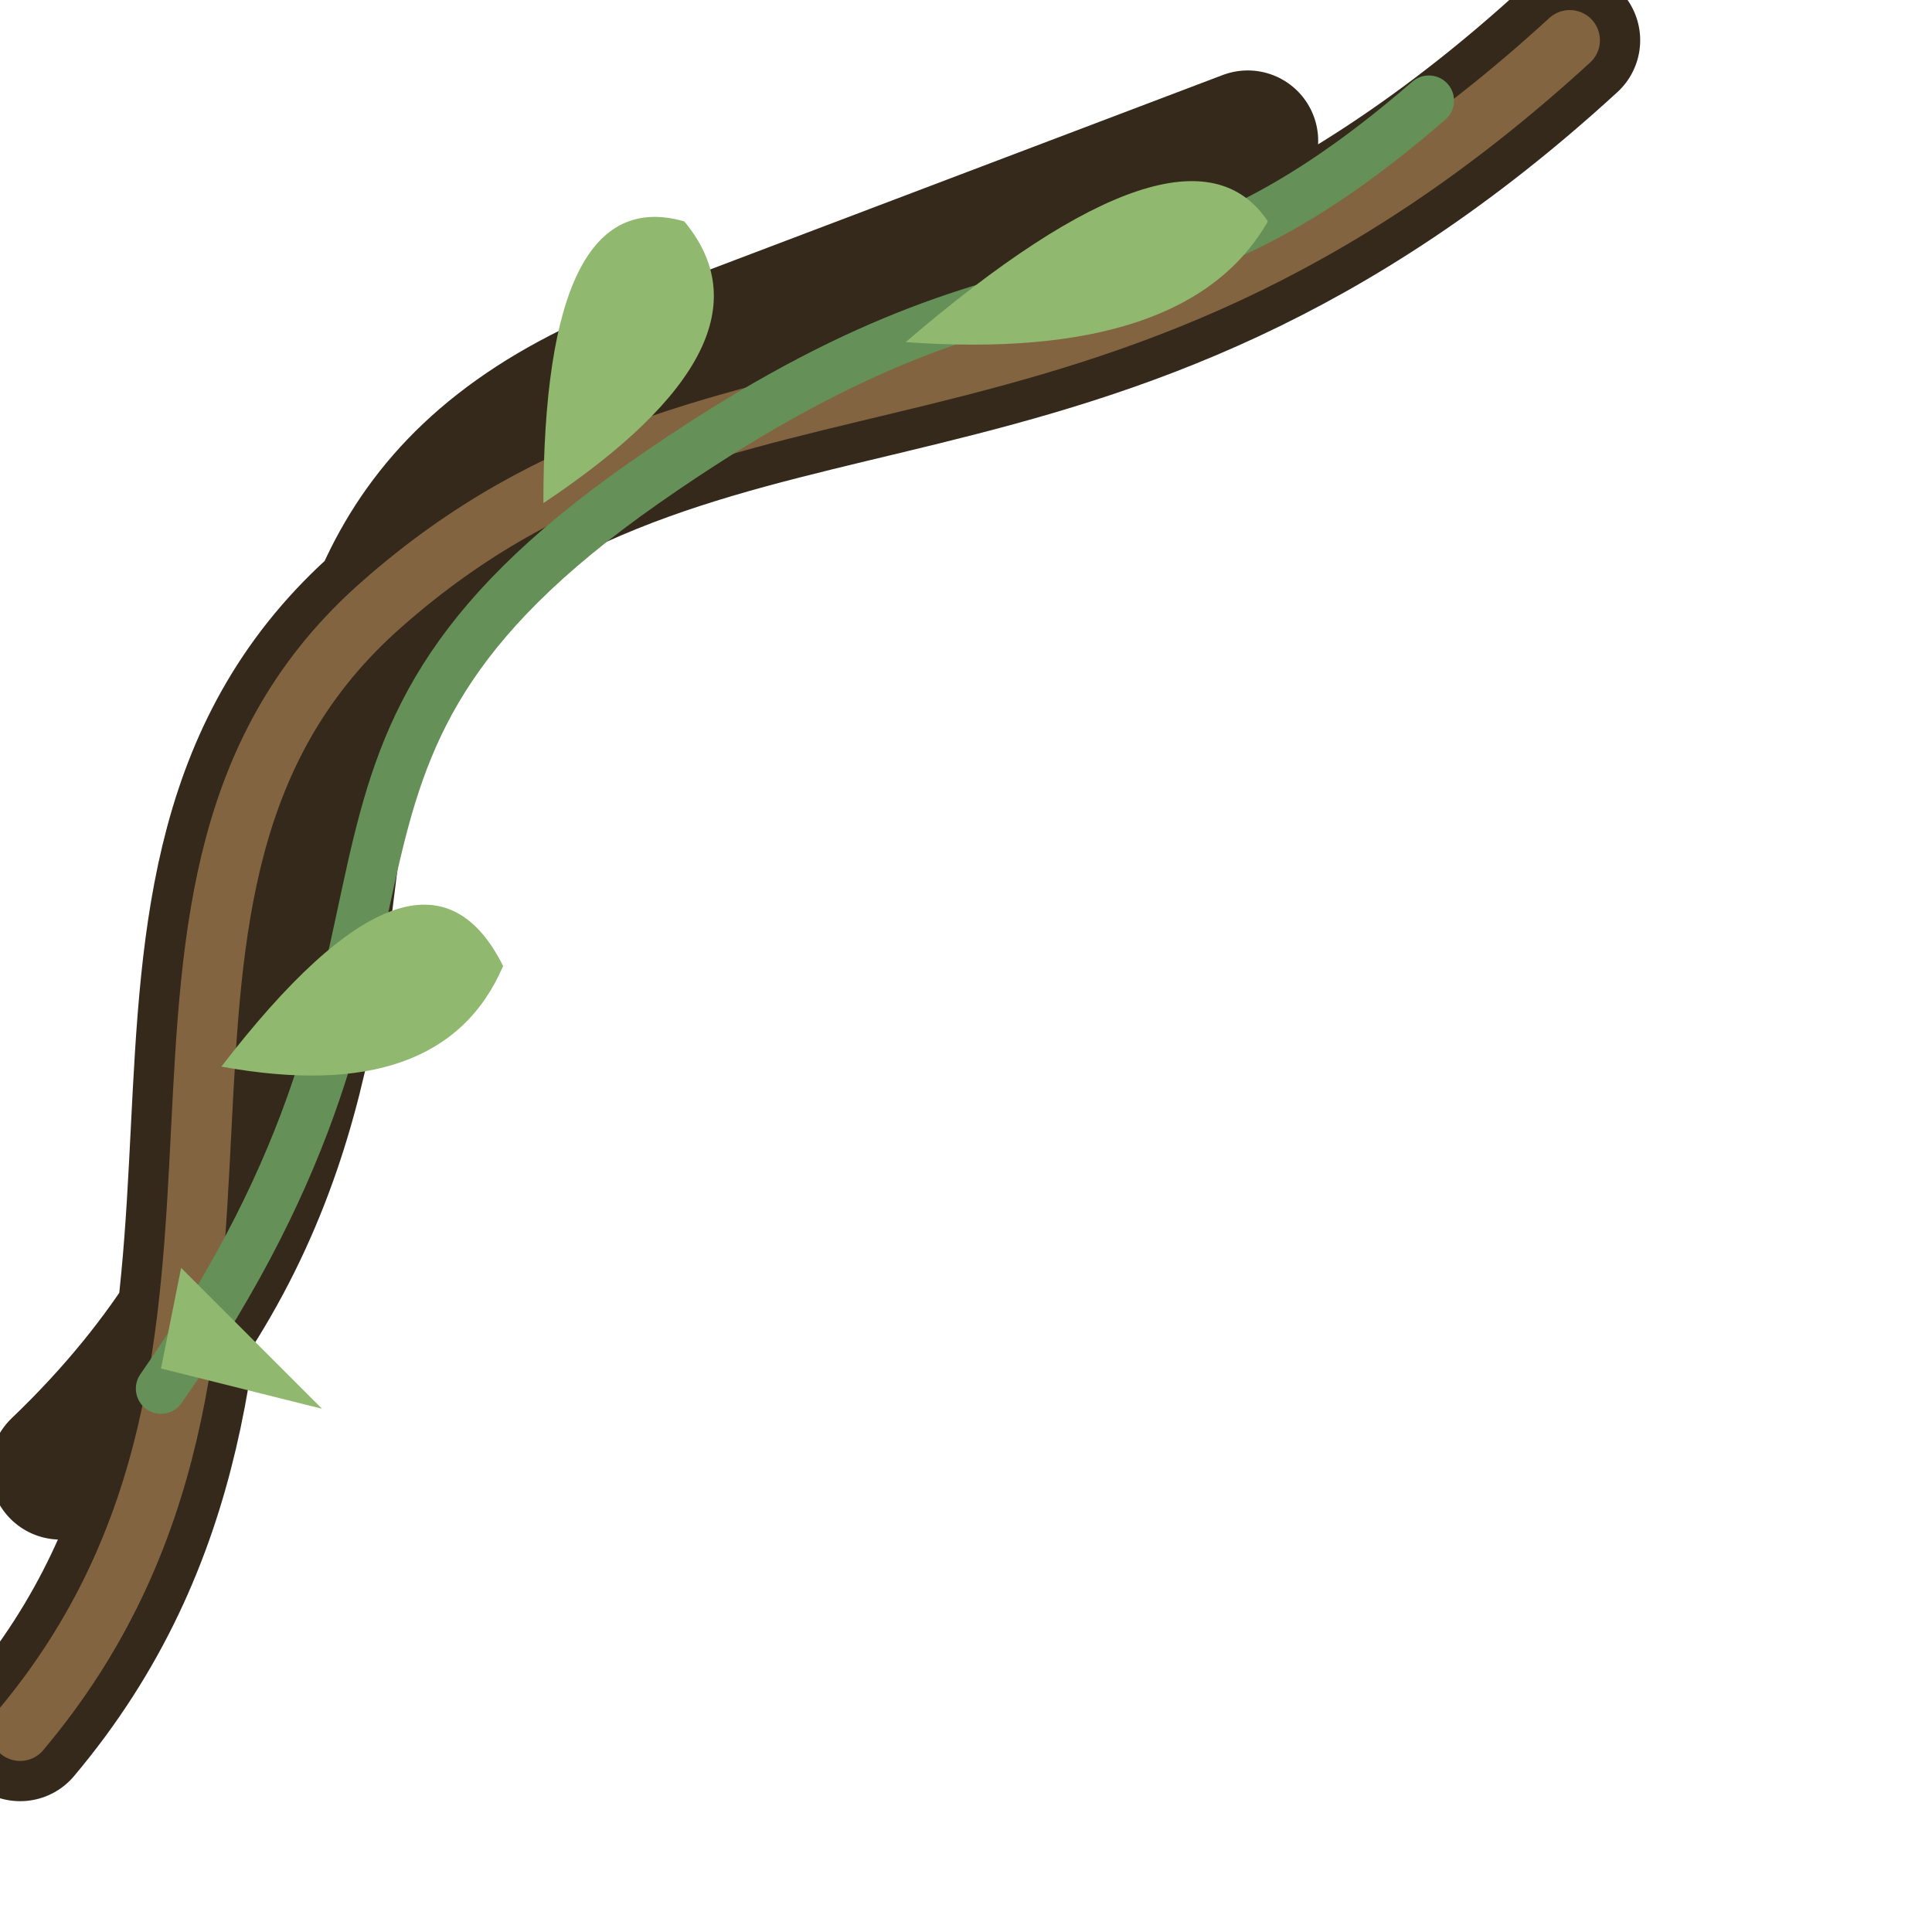
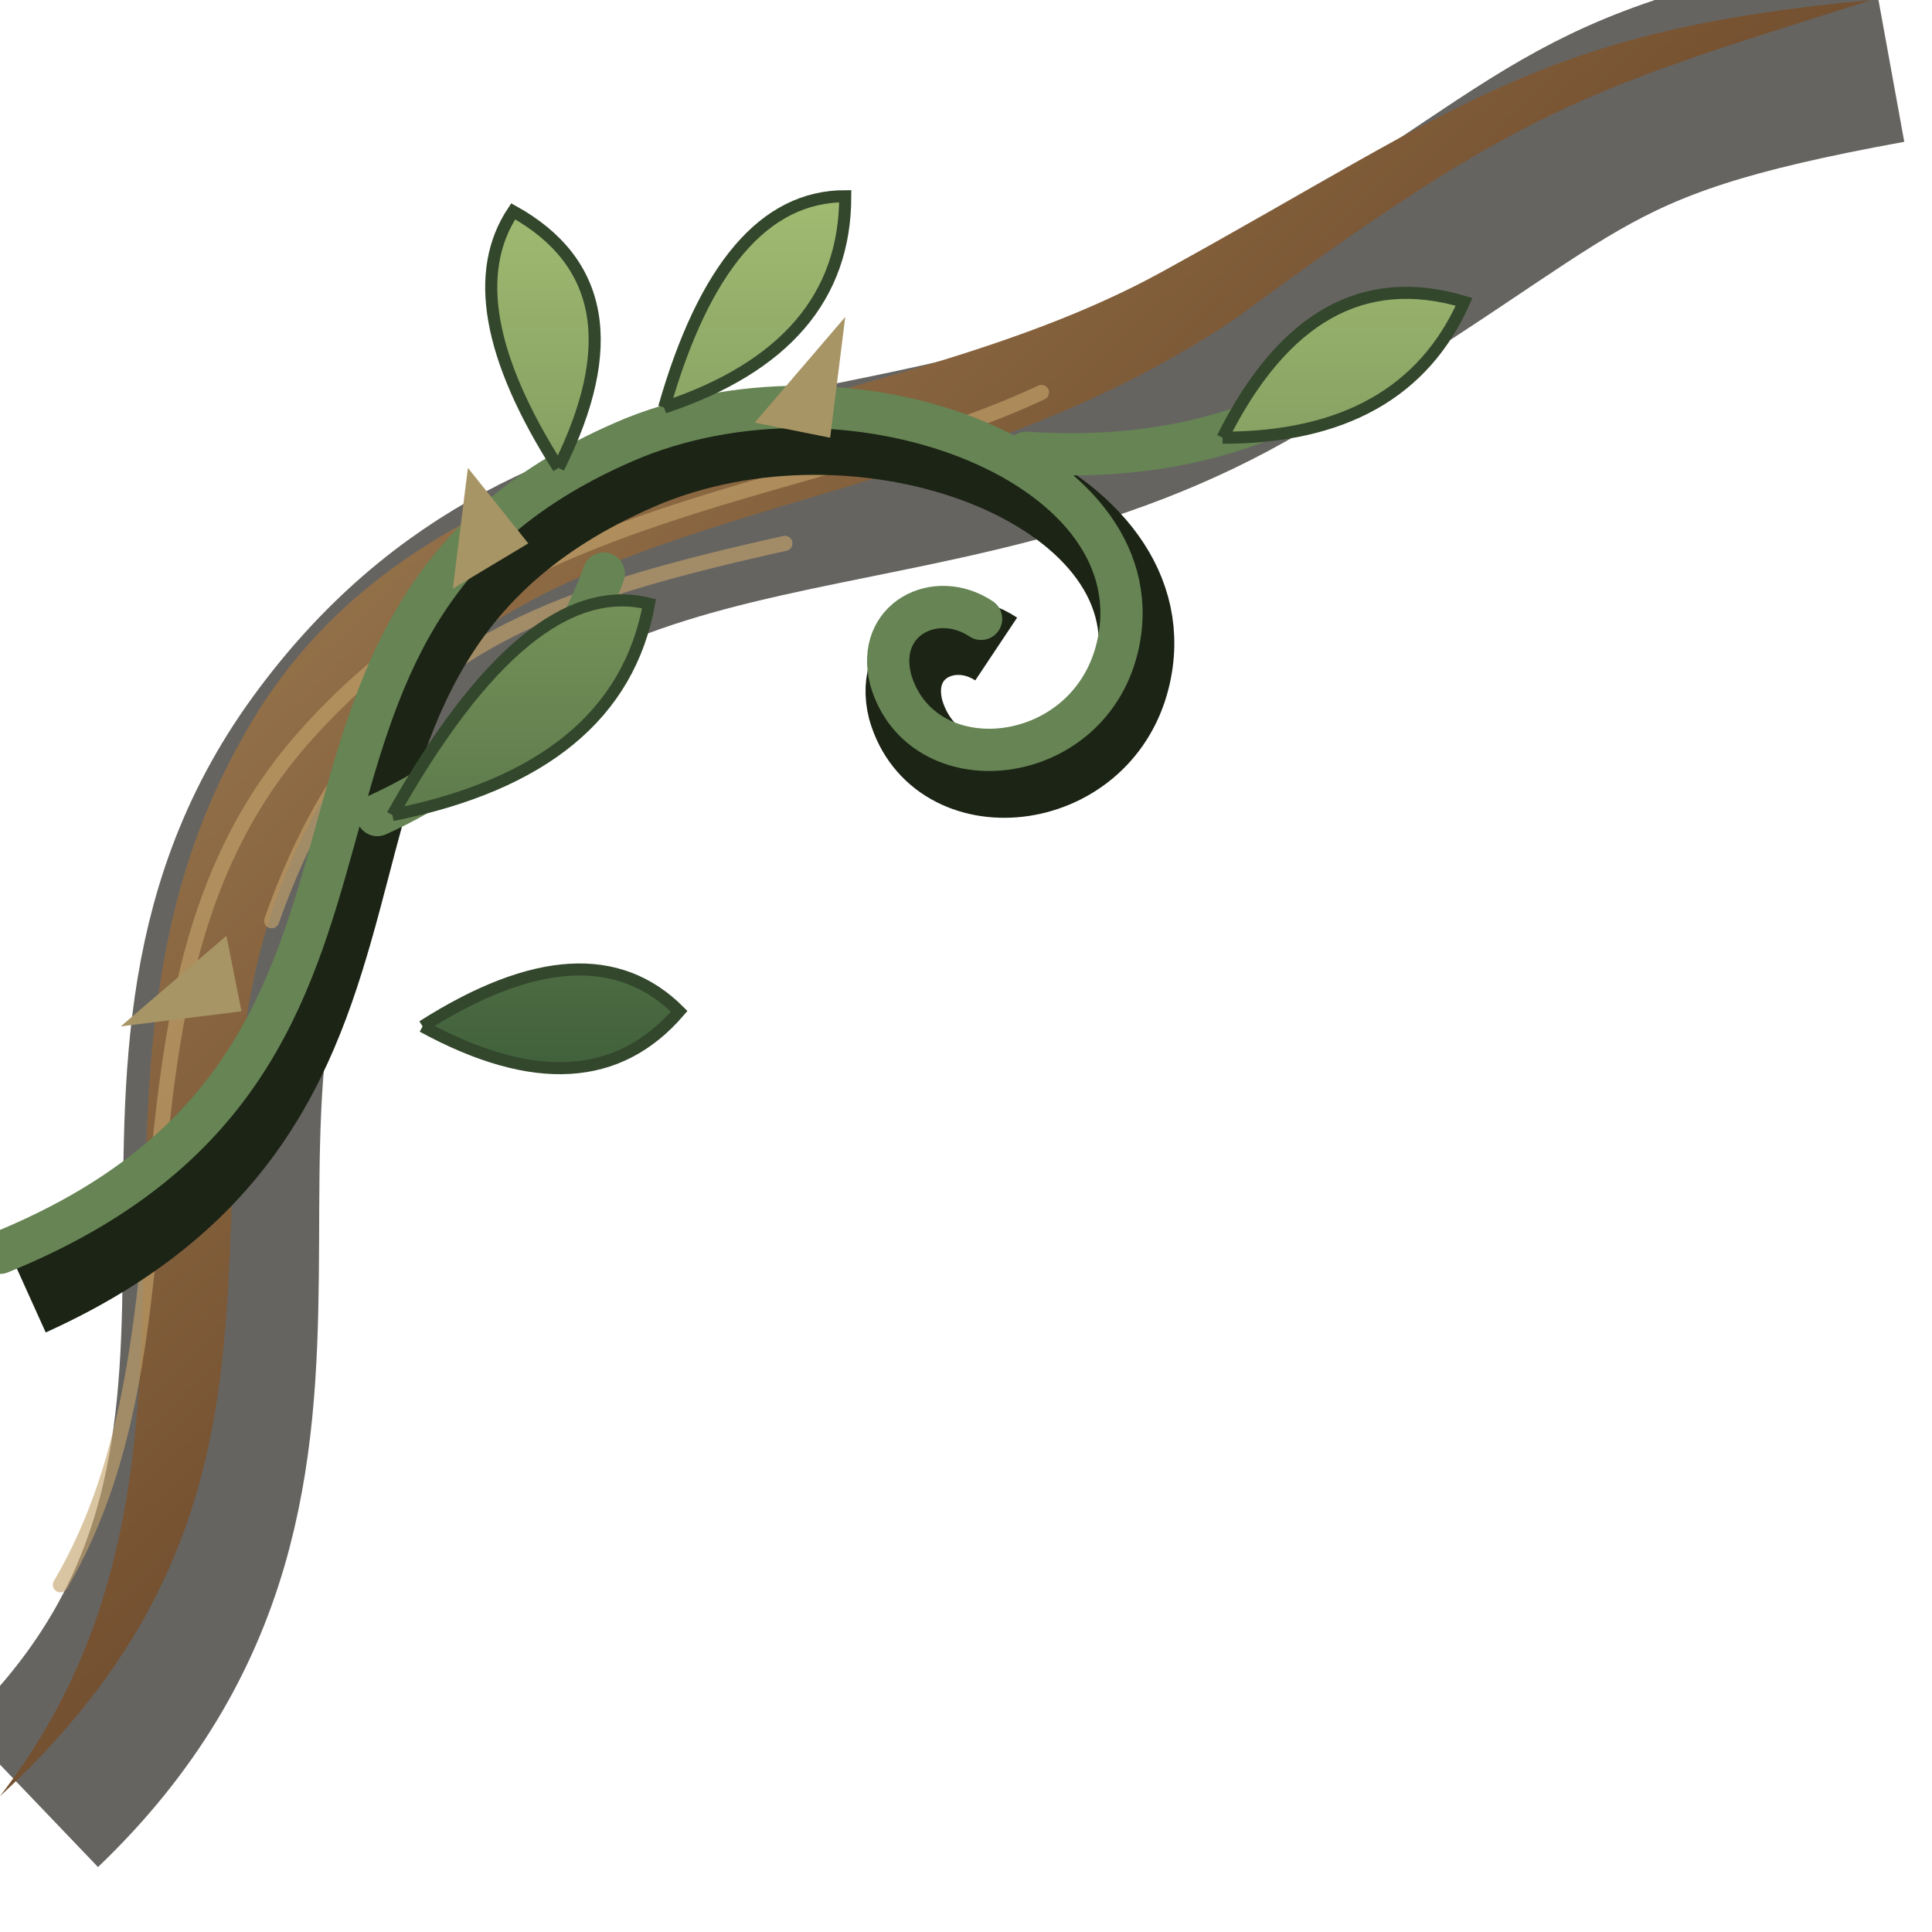
- <svg xmlns="http://www.w3.org/2000/svg" viewBox="0 0 96 96">
-   <g fill="none" stroke-linecap="round">
-     <path d="M1 86C17 67 3 44 19 30 36 15 54 24 78 2M3 73c23-22 3-45 30-55L62 7" stroke="#34291b" stroke-width="7" />
-     <path d="M1 86C17 67 3 44 19 30 36 15 54 24 78 2" stroke="#836441" stroke-width="3" />
-     <path d="M8 69c16-23 4-31 24-45s24-6 39-19" stroke="#659058" stroke-width="2.5" />
-   </g>
-   <path d="M11 53q10-13 14-5-3 7-14 5zm16-28q0-16 7-14 5 6-7 14zm18-8q14-12 18-6-4 7-18 6zM8 68l8 2-7-7z" fill="#90b86e" />
+ <svg xmlns="http://www.w3.org/2000/svg" viewBox="0 0 128 128">
+   <defs>
+     <linearGradient id="bark" x2="1" y2="1" gradientUnits="objectBoundingBox">
+       <stop stop-color="#b39363" />
+       <stop offset=".47" stop-color="#775332" />
+       <stop offset="1" stop-color="#352719" />
+     </linearGradient>
+     <linearGradient id="leaf" x2="0" y2="1">
+       <stop stop-color="#a2bb72" />
+       <stop offset="1" stop-color="#41613c" />
+     </linearGradient>
+   </defs>
+   <path d="M0 116C23 94 4 69 20 47S59 33 81 20 101 4 123 0" fill="none" stroke="#110e08" stroke-opacity=".64" stroke-width="13" transform="translate(2 3)" />
+   <path d="M0 119C17 97 3 72 16 49c12-22 41-20 61-31C97 7 102 2 124 0c-19 6-23 7-42 21-22 15-48 11-60 31C8 74 25 96 0 119Z" fill="url(#bark)" />
+   <path d="M4 105C14 88 6 65 20 49s34-16 49-23M18 61c6-17 16-21 34-25" fill="none" stroke="#c5a36d" stroke-opacity=".63" stroke-linecap="round" />
+   <path d="M1 84C32 70 13 41 42 29c15-6 35 2 32 14-2 8-13 9-15 2-1-4 3-6 6-4" fill="none" stroke="#1c2415" stroke-width="5" transform="translate(1 2)" />
+   <path d="M0 83C32 70 13 41 42 29c15-6 35 2 32 14-2 8-13 9-15 2-1-4 3-6 6-4M25 54q11-5 15-16M68 30q15 1 25-8" fill="none" stroke="#668454" stroke-width="2.8" stroke-linecap="round" />
+   <path d="M26 54q9-16 17-14-2 11-17 14m11-23q-7-11-3-17 9 5 3 17m7-4q4-14 12-14 0 10-12 14m37 2q6-12 16-9-4 9-16 9m-53 39q11-7 17-1-6 7-17 1" fill="url(#leaf)" stroke="#33472c" stroke-width=".8" />
+   <path d="m16 67-8 1 7-6m15-23 1-8 4 5m15-8 6-7-1 8" fill="#a89565" />
</svg>
